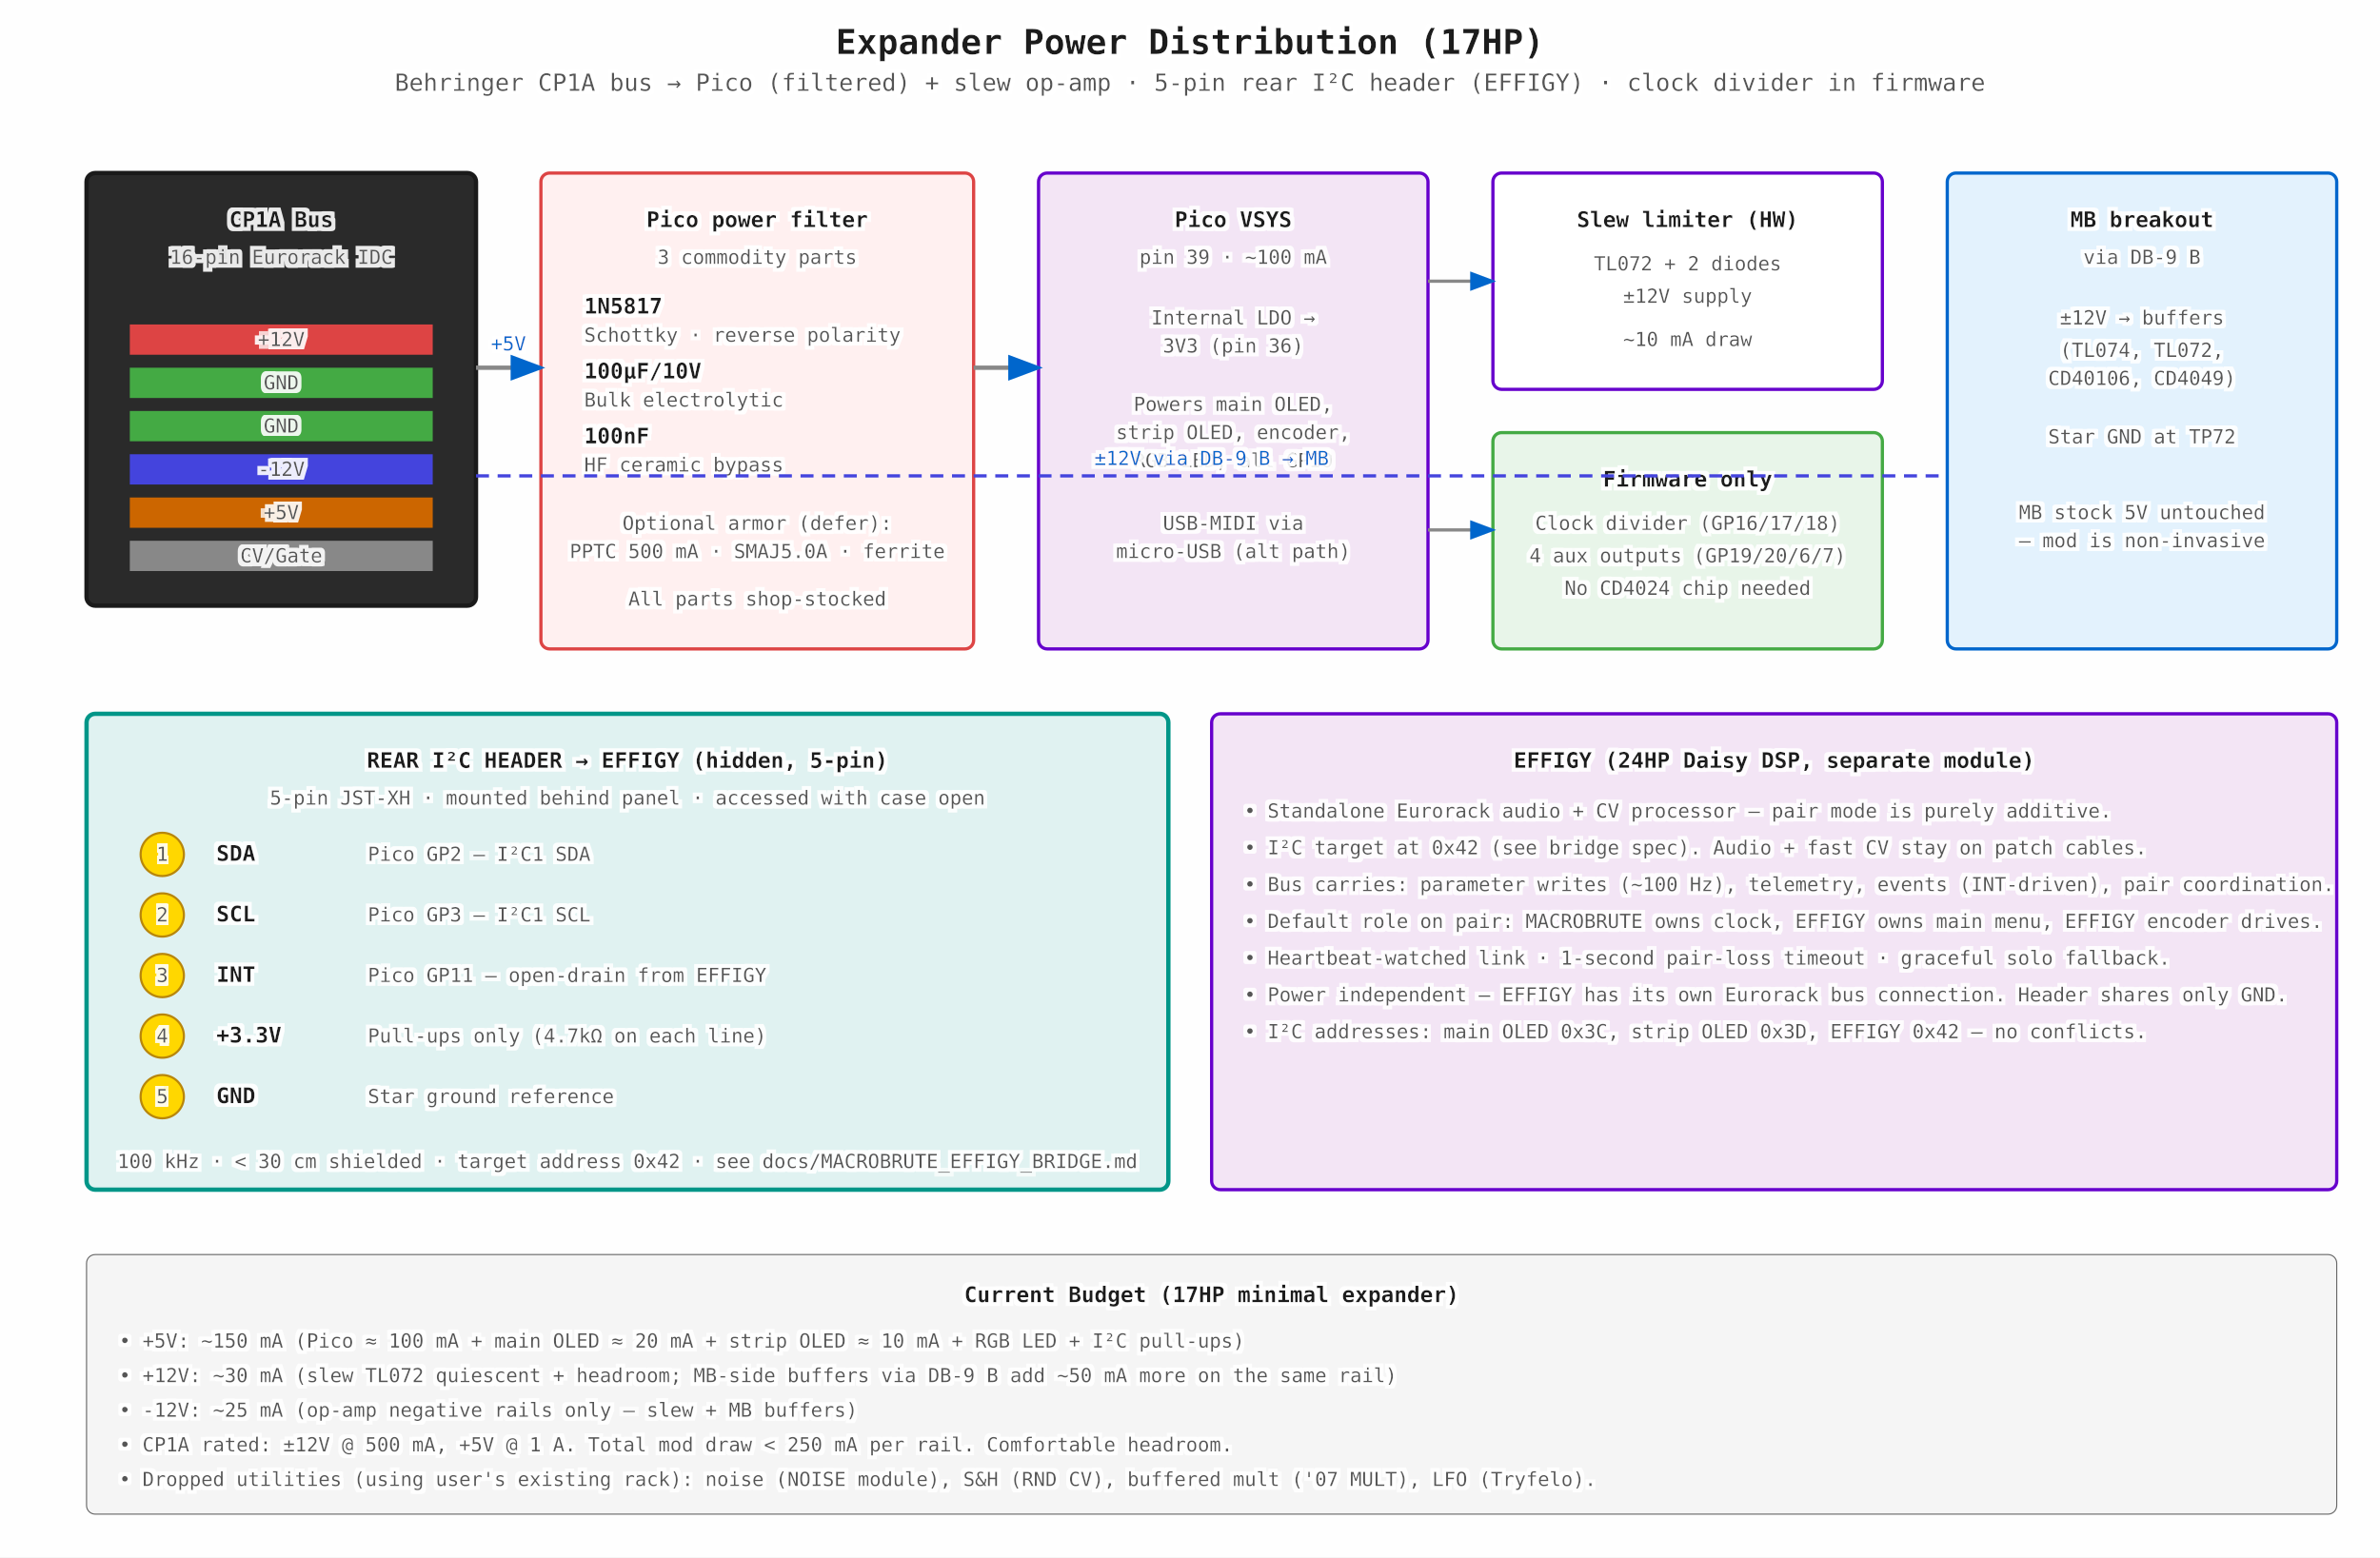
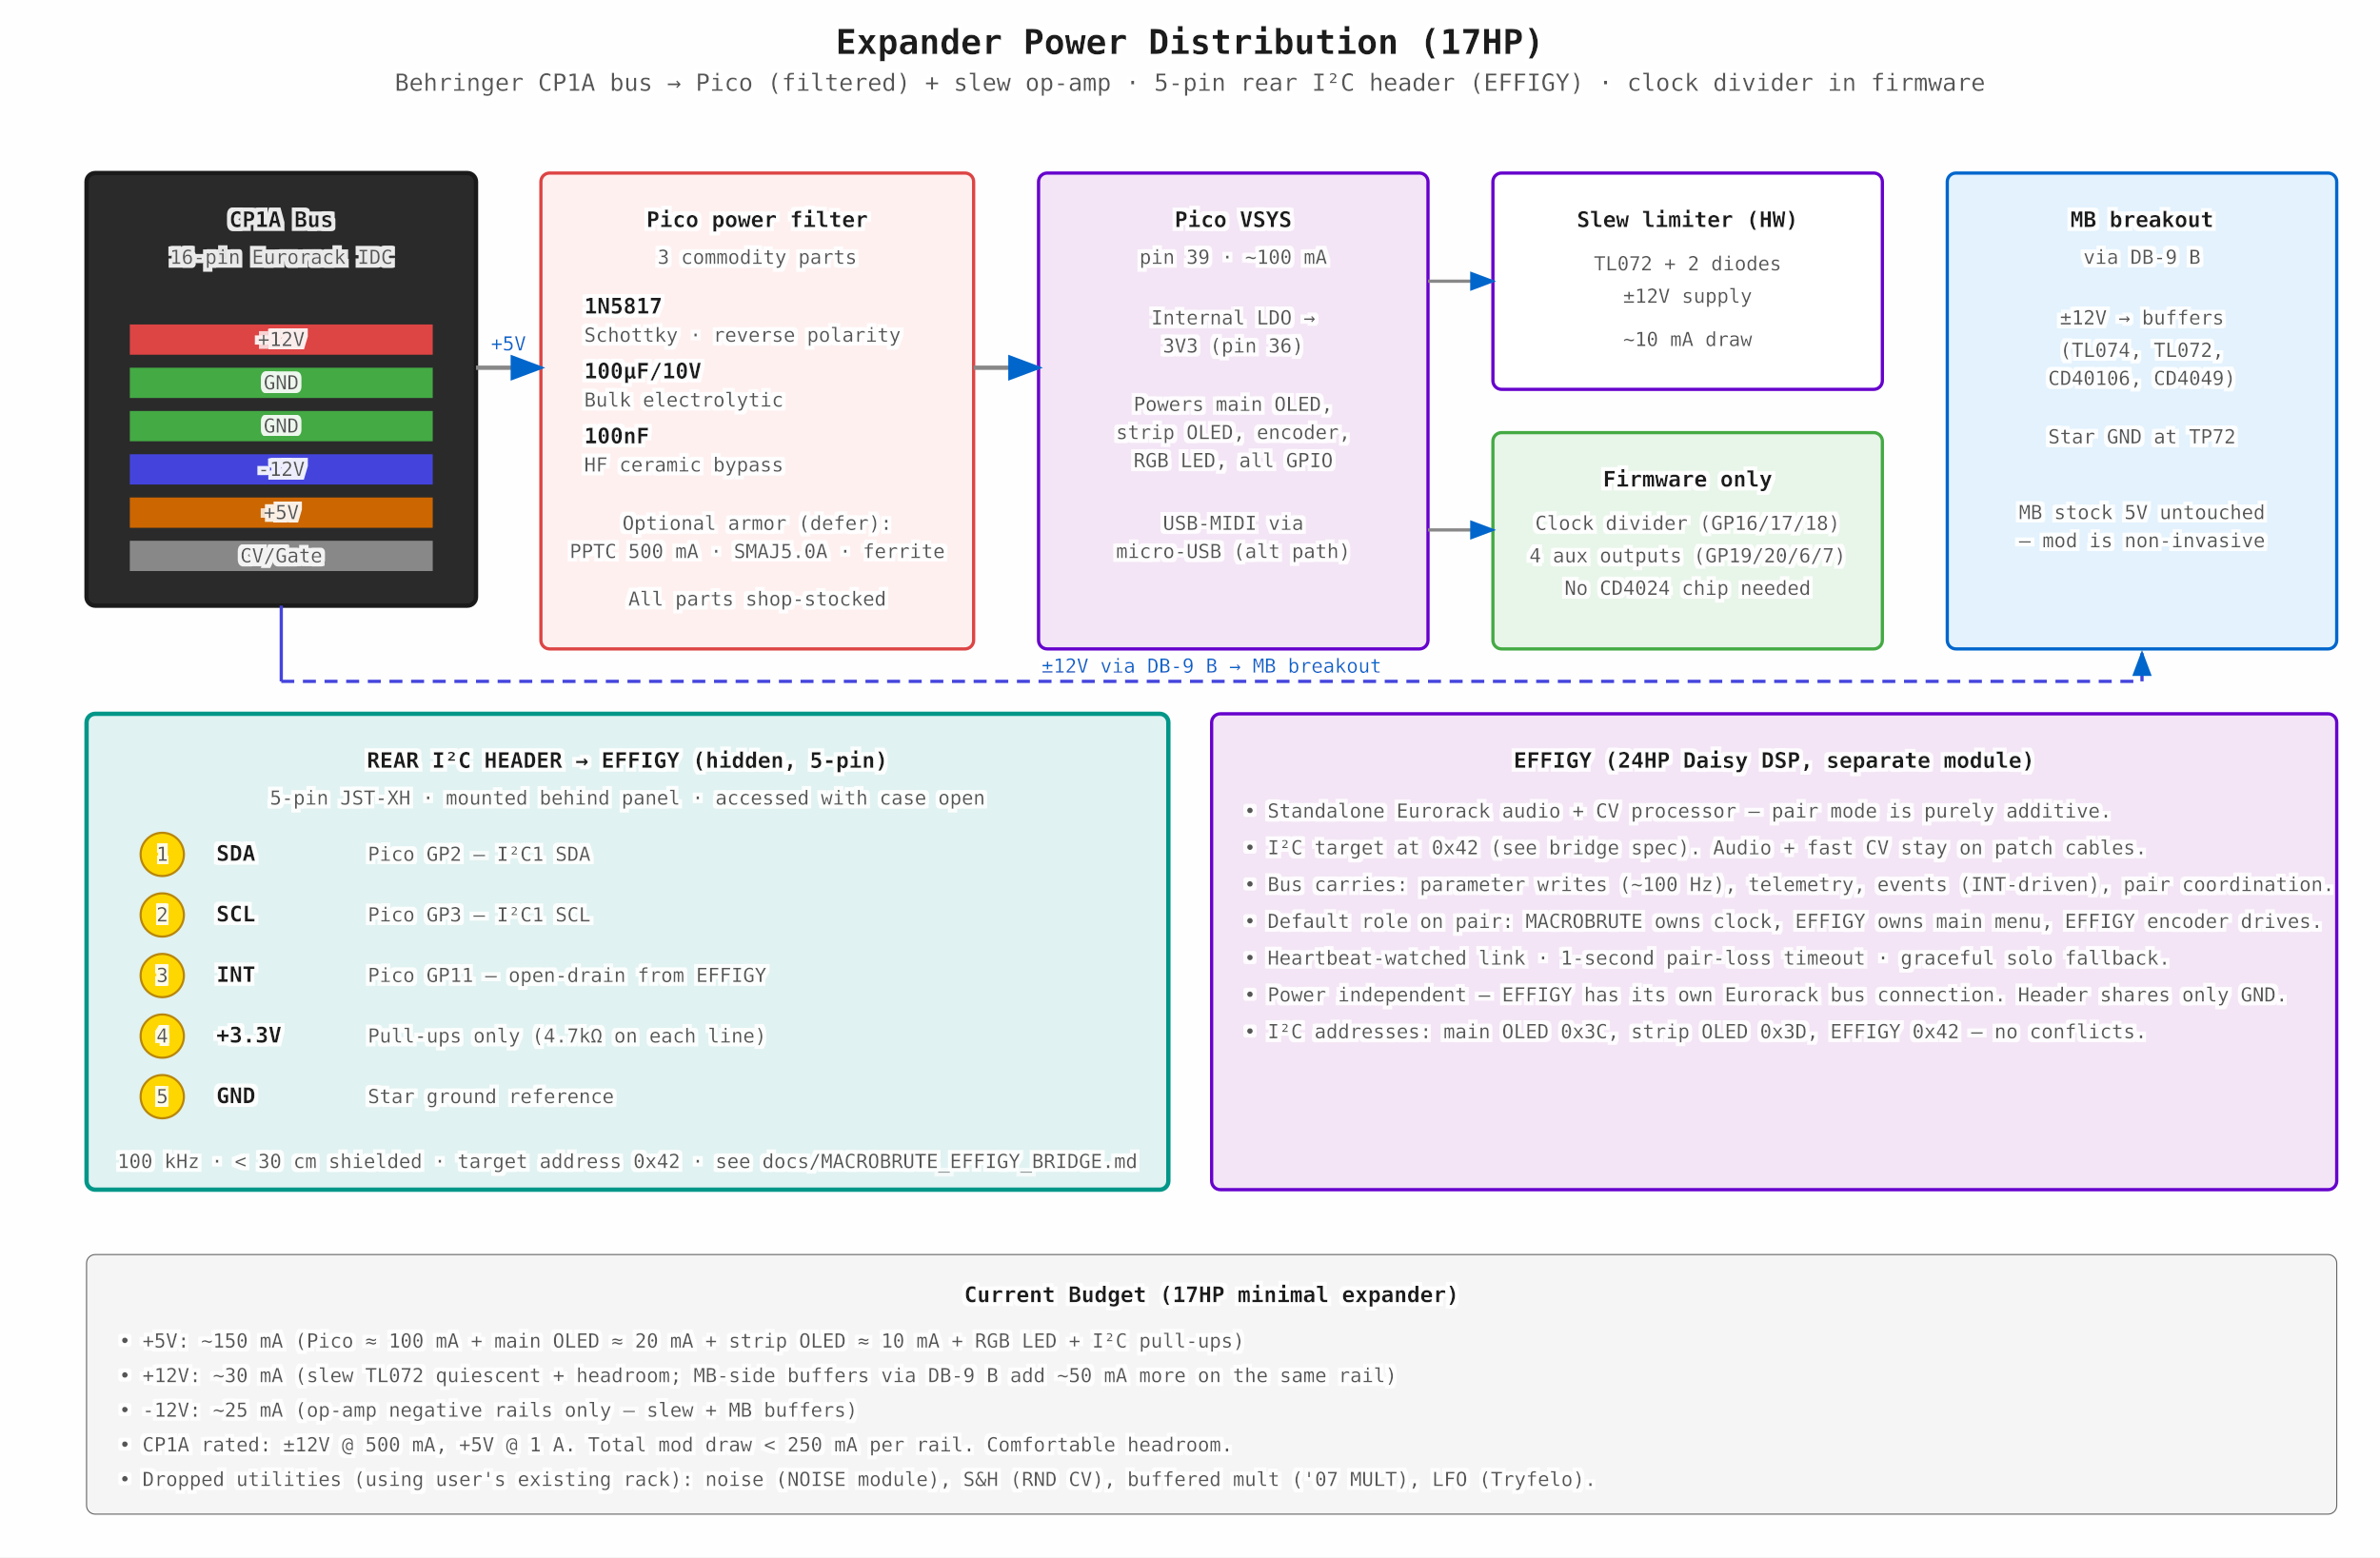
<svg xmlns="http://www.w3.org/2000/svg" viewBox="0 0 1100 720" width="1100" height="720">
  <defs>
    <filter id="textshadow" x="-20%" y="-20%" width="140%" height="140%">
      <feFlood flood-color="white" flood-opacity="0.9" result="bg" />
      <feMorphology in="SourceGraphic" operator="dilate" radius="1.5" result="dilated" />
      <feComposite in="bg" in2="dilated" operator="in" result="shadow" />
      <feMerge>
        <feMergeNode in="shadow" />
        <feMergeNode in="SourceGraphic" />
      </feMerge>
    </filter>
    <style>
    .title { font: bold 16px "SF Mono", Consolas, monospace; fill: #1a1a1a; filter: url(#textshadow); }
    .subtitle { font: 11px "SF Mono", Consolas, monospace; fill: #555; filter: url(#textshadow); }
    .label { font: bold 10px "SF Mono", Consolas, monospace; fill: #1a1a1a; filter: url(#textshadow); }
    .value { font: 9px "SF Mono", Consolas, monospace; fill: #555; filter: url(#textshadow); }
    .pin { font: 10px "SF Mono", Consolas, monospace; fill: #555; filter: url(#textshadow); }
    .anno { font: 9px "SF Mono", Consolas, monospace; fill: #0066CC; filter: url(#textshadow); }
    .wire { stroke: #1a1a1a; stroke-width: 1.5; fill: none; transition: all 0.2s; cursor: pointer; }
    .wire:hover { stroke: #ff6600; stroke-width: 2.5; filter: drop-shadow(0 0 3px #ff6600); }
    .wire-thick { stroke: #1a1a1a; stroke-width: 2.5; fill: none; transition: all 0.2s; cursor: pointer; }
    .wire-thick:hover { stroke: #ff6600; stroke-width: 3.5; filter: drop-shadow(0 0 3px #ff6600); }
    .component { stroke: #1a1a1a; stroke-width: 1.5; fill: none; }
    .filled { fill: #1a1a1a; }
    .junction { fill: #0066CC; }
  </style>
    <marker id="arrow" markerWidth="8" markerHeight="6" refX="7" refY="3" orient="auto">
      <polygon points="0 0, 8 3, 0 6" fill="#0066CC" />
    </marker>
  </defs>
  <rect width="1100" height="720" fill="#FEFEFE" />
  <text x="550" y="25" class="title" text-anchor="middle">Expander Power Distribution (17HP)</text>
  <text x="550" y="42" class="subtitle" text-anchor="middle">Behringer CP1A bus → Pico (filtered) + slew op-amp · 5-pin rear I²C header (EFFIGY) · clock divider in firmware</text>
  <rect x="40" y="80" width="180" height="200" fill="#2a2a2a" stroke="#1a1a1a" stroke-width="2" rx="4" />
-   <text x="130" y="105" class="label" text-anchor="middle" fill="#FFF" font-size="12">CP1A Bus</text>
-   <text x="130" y="122" class="value" text-anchor="middle" fill="#CCC" font-size="9">16-pin Eurorack IDC</text>
+   <text x="130" y="105" class="label comp-label" text-anchor="middle" fill="#FFF" font-size="12">CP1A Bus</text>
+   <text x="130" y="122" class="value comp-label" text-anchor="middle" fill="#CCC" font-size="9">16-pin Eurorack IDC</text>
  <rect x="60" y="150" width="140" height="14" fill="#D44" />
-   <text x="130" y="160" class="value" text-anchor="middle" font-size="8" fill="#FFF">+12V</text>
+   <text x="130" y="160" class="value comp-label" text-anchor="middle" font-size="8" fill="#FFF">+12V</text>
  <rect x="60" y="170" width="140" height="14" fill="#4A4" />
-   <text x="130" y="180" class="value" text-anchor="middle" font-size="8" fill="#FFF">GND</text>
+   <text x="130" y="180" class="value comp-label" text-anchor="middle" font-size="8" fill="#FFF">GND</text>
  <rect x="60" y="190" width="140" height="14" fill="#4A4" />
-   <text x="130" y="200" class="value" text-anchor="middle" font-size="8" fill="#FFF">GND</text>
+   <text x="130" y="200" class="value comp-label" text-anchor="middle" font-size="8" fill="#FFF">GND</text>
  <rect x="60" y="210" width="140" height="14" fill="#44D" />
-   <text x="130" y="220" class="value" text-anchor="middle" font-size="8" fill="#FFF">-12V</text>
+   <text x="130" y="220" class="value comp-label" text-anchor="middle" font-size="8" fill="#FFF">-12V</text>
  <rect x="60" y="230" width="140" height="14" fill="#CC6600" />
-   <text x="130" y="240" class="value" text-anchor="middle" font-size="8" fill="#FFF">+5V</text>
+   <text x="130" y="240" class="value comp-label" text-anchor="middle" font-size="8" fill="#FFF">+5V</text>
  <rect x="60" y="250" width="140" height="14" fill="#888" />
-   <text x="130" y="260" class="value" text-anchor="middle" font-size="8" fill="#FFF">CV/Gate</text>
+   <text x="130" y="260" class="value comp-label" text-anchor="middle" font-size="8" fill="#FFF">CV/Gate</text>
  <rect x="250" y="80" width="200" height="220" fill="#FFF0F0" stroke="#D44" stroke-width="1.5" rx="4" />
  <text x="350" y="105" class="label" text-anchor="middle" font-size="11" fill="#D44">Pico power filter</text>
  <text x="350" y="122" class="value" text-anchor="middle" font-size="9">3 commodity parts</text>
  <text x="270" y="145" class="label" font-size="10">1N5817</text>
  <text x="270" y="158" class="value" font-size="8">Schottky · reverse polarity</text>
  <text x="270" y="175" class="label" font-size="10">100µF/10V</text>
  <text x="270" y="188" class="value" font-size="8">Bulk electrolytic</text>
  <text x="270" y="205" class="label" font-size="10">100nF</text>
  <text x="270" y="218" class="value" font-size="8">HF ceramic bypass</text>
  <text x="350" y="245" class="value" text-anchor="middle" font-size="8" fill="#888">Optional armor (defer):</text>
  <text x="350" y="258" class="value" text-anchor="middle" font-size="8" fill="#888">PPTC 500 mA · SMAJ5.0A · ferrite</text>
  <text x="350" y="280" class="value" text-anchor="middle" font-size="9" fill="#1B5E20">All parts shop-stocked</text>
  <rect x="480" y="80" width="180" height="220" fill="#F3E5F5" stroke="#6600CC" stroke-width="1.5" rx="4" />
  <text x="570" y="105" class="label" text-anchor="middle" font-size="11" fill="#6600CC">Pico VSYS</text>
  <text x="570" y="122" class="value" text-anchor="middle" font-size="9">pin 39 · ~100 mA</text>
  <text x="570" y="150" class="value" text-anchor="middle" font-size="9">Internal LDO →</text>
  <text x="570" y="163" class="value" text-anchor="middle" font-size="9">3V3 (pin 36)</text>
  <text x="570" y="190" class="value" text-anchor="middle" font-size="9">Powers main OLED,</text>
  <text x="570" y="203" class="value" text-anchor="middle" font-size="9">strip OLED, encoder,</text>
  <text x="570" y="216" class="value" text-anchor="middle" font-size="9">RGB LED, all GPIO</text>
  <text x="570" y="245" class="value" text-anchor="middle" font-size="9">USB-MIDI via</text>
  <text x="570" y="258" class="value" text-anchor="middle" font-size="9">micro-USB (alt path)</text>
  <rect x="690" y="80" width="180" height="100" fill="#FFFFFF" stroke="#6600CC" stroke-width="1.5" rx="4" />
  <text x="780" y="105" class="label" text-anchor="middle" font-size="11" fill="#6600CC">Slew limiter (HW)</text>
  <text x="780" y="125" class="value" text-anchor="middle" font-size="9">TL072 + 2 diodes</text>
  <text x="780" y="140" class="value" text-anchor="middle" font-size="9">±12V supply</text>
  <text x="780" y="160" class="value" text-anchor="middle" font-size="9">~10 mA draw</text>
  <rect x="690" y="200" width="180" height="100" fill="#E8F5E9" stroke="#4A4" stroke-width="1.5" rx="4" />
  <text x="780" y="225" class="label" text-anchor="middle" font-size="11" fill="#4A4">Firmware only</text>
  <text x="780" y="245" class="value" text-anchor="middle" font-size="9">Clock divider (GP16/17/18)</text>
  <text x="780" y="260" class="value" text-anchor="middle" font-size="9">4 aux outputs (GP19/20/6/7)</text>
  <text x="780" y="275" class="value" text-anchor="middle" font-size="9">No CD4024 chip needed</text>
  <rect x="900" y="80" width="180" height="220" fill="#E3F2FD" stroke="#0066CC" stroke-width="1.5" rx="4" />
  <text x="990" y="105" class="label" text-anchor="middle" font-size="11" fill="#0066CC">MB breakout</text>
  <text x="990" y="122" class="value" text-anchor="middle" font-size="9">via DB-9 B</text>
  <text x="990" y="150" class="value" text-anchor="middle" font-size="9">±12V → buffers</text>
  <text x="990" y="165" class="value" text-anchor="middle" font-size="9">(TL074, TL072,</text>
  <text x="990" y="178" class="value" text-anchor="middle" font-size="9">CD40106, CD4049)</text>
  <text x="990" y="205" class="value" text-anchor="middle" font-size="9">Star GND at TP72</text>
  <text x="990" y="240" class="value" text-anchor="middle" font-size="8" fill="#666">MB stock 5V untouched</text>
  <text x="990" y="253" class="value" text-anchor="middle" font-size="8" fill="#666">— mod is non-invasive</text>
  <line x1="220" y1="170" x2="250" y2="170" stroke="#888" stroke-width="2" marker-end="url(#arrow)" />
  <text x="235" y="162" class="anno" text-anchor="middle" font-size="8">+5V</text>
  <line x1="450" y1="170" x2="480" y2="170" stroke="#888" stroke-width="2" marker-end="url(#arrow)" />
  <line x1="660" y1="130" x2="690" y2="130" stroke="#888" stroke-width="1.5" marker-end="url(#arrow)" />
  <line x1="660" y1="245" x2="690" y2="245" stroke="#888" stroke-width="1.5" marker-end="url(#arrow)" />
-   <line x1="220" y1="220" x2="900" y2="220" stroke="#44D" stroke-width="1.5" stroke-dasharray="6,4" />
-   <text x="560" y="215" class="anno" text-anchor="middle" font-size="8" fill="#44D">±12V via DB-9 B → MB</text>
+   <line x1="130" y1="280" x2="130" y2="315" stroke="#44D" stroke-width="1.5" />
+   <line x1="130" y1="315" x2="990" y2="315" stroke="#44D" stroke-width="1.5" stroke-dasharray="6,4" />
+   <line x1="990" y1="315" x2="990" y2="302" stroke="#44D" stroke-width="1.5" marker-end="url(#arrow)" />
+   <text x="560" y="311" class="anno" text-anchor="middle" font-size="9" fill="#44D" font-weight="bold">±12V via DB-9 B → MB breakout</text>
  <rect x="40" y="330" width="500" height="220" fill="#E0F2F1" stroke="#009688" stroke-width="2" rx="4" />
  <text x="290" y="355" class="label" text-anchor="middle" font-size="13" fill="#009688">REAR I²C HEADER → EFFIGY (hidden, 5-pin)</text>
  <text x="290" y="372" class="value" text-anchor="middle" font-size="9">5-pin JST-XH · mounted behind panel · accessed with case open</text>
  <circle cx="75" cy="395" r="10" fill="gold" stroke="#B8860B" />
  <text x="75" y="398" class="value" text-anchor="middle" font-size="9" fill="#1a1a1a" font-weight="bold">1</text>
  <text x="100" y="398" class="label" font-size="10" fill="#009688">SDA</text>
  <text x="170" y="398" class="value" font-size="9">Pico GP2 — I²C1 SDA</text>
  <circle cx="75" cy="423" r="10" fill="gold" stroke="#B8860B" />
  <text x="75" y="426" class="value" text-anchor="middle" font-size="9" fill="#1a1a1a" font-weight="bold">2</text>
  <text x="100" y="426" class="label" font-size="10" fill="#009688">SCL</text>
  <text x="170" y="426" class="value" font-size="9">Pico GP3 — I²C1 SCL</text>
  <circle cx="75" cy="451" r="10" fill="gold" stroke="#B8860B" />
  <text x="75" y="454" class="value" text-anchor="middle" font-size="9" fill="#1a1a1a" font-weight="bold">3</text>
  <text x="100" y="454" class="label" font-size="10" fill="#FF9800">INT</text>
  <text x="170" y="454" class="value" font-size="9">Pico GP11 — open-drain from EFFIGY</text>
  <circle cx="75" cy="479" r="10" fill="gold" stroke="#B8860B" />
  <text x="75" y="482" class="value" text-anchor="middle" font-size="9" fill="#1a1a1a" font-weight="bold">4</text>
  <text x="100" y="482" class="label" font-size="10" fill="#D44">+3.3V</text>
  <text x="170" y="482" class="value" font-size="9">Pull-ups only (4.7kΩ on each line)</text>
  <circle cx="75" cy="507" r="10" fill="gold" stroke="#B8860B" />
  <text x="75" y="510" class="value" text-anchor="middle" font-size="9" fill="#1a1a1a" font-weight="bold">5</text>
  <text x="100" y="510" class="label" font-size="10" fill="#1a1a1a">GND</text>
  <text x="170" y="510" class="value" font-size="9">Star ground reference</text>
  <text x="290" y="540" class="value" text-anchor="middle" font-size="8" fill="#666">100 kHz · &lt; 30 cm shielded · target address 0x42 · see docs/MACROBRUTE_EFFIGY_BRIDGE.md</text>
  <rect x="560" y="330" width="520" height="220" fill="#F3E5F5" stroke="#6600CC" stroke-width="1.5" rx="4" />
  <text x="820" y="355" class="label" text-anchor="middle" font-size="12" fill="#6600CC">EFFIGY (24HP Daisy DSP, separate module)</text>
  <text x="575" y="378" class="value" font-size="9">• Standalone Eurorack audio + CV processor — pair mode is purely additive.</text>
  <text x="575" y="395" class="value" font-size="9">• I²C target at 0x42 (see bridge spec). Audio + fast CV stay on patch cables.</text>
  <text x="575" y="412" class="value" font-size="9">• Bus carries: parameter writes (~100 Hz), telemetry, events (INT-driven), pair coordination.</text>
  <text x="575" y="429" class="value" font-size="9">• Default role on pair: MACROBRUTE owns clock, EFFIGY owns main menu, EFFIGY encoder drives.</text>
  <text x="575" y="446" class="value" font-size="9">• Heartbeat-watched link · 1-second pair-loss timeout · graceful solo fallback.</text>
  <text x="575" y="463" class="value" font-size="9">• Power independent — EFFIGY has its own Eurorack bus connection. Header shares only GND.</text>
  <text x="575" y="480" class="value" font-size="9">• I²C addresses: main OLED 0x3C, strip OLED 0x3D, EFFIGY 0x42 — no conflicts.</text>
  <rect x="40" y="580" width="1040" height="120" fill="#F5F5F5" stroke="#666" stroke-width="0.5" rx="4" />
  <text x="560" y="602" class="label" text-anchor="middle" font-size="12">Current Budget (17HP minimal expander)</text>
  <text x="55" y="623" class="value" font-size="9">• +5V: ~150 mA (Pico ≈ 100 mA + main OLED ≈ 20 mA + strip OLED ≈ 10 mA + RGB LED + I²C pull-ups)</text>
  <text x="55" y="639" class="value" font-size="9">• +12V: ~30 mA (slew TL072 quiescent + headroom; MB-side buffers via DB-9 B add ~50 mA more on the same rail)</text>
  <text x="55" y="655" class="value" font-size="9">• -12V: ~25 mA (op-amp negative rails only — slew + MB buffers)</text>
  <text x="55" y="671" class="value" font-size="9">• CP1A rated: ±12V @ 500 mA, +5V @ 1 A. Total mod draw &lt; 250 mA per rail. Comfortable headroom.</text>
  <text x="55" y="687" class="value" font-size="9">• Dropped utilities (using user's existing rack): noise (NOISE module), S&amp;H (RND CV), buffered mult ('07 MULT), LFO (Tryfelo).</text>
</svg>
